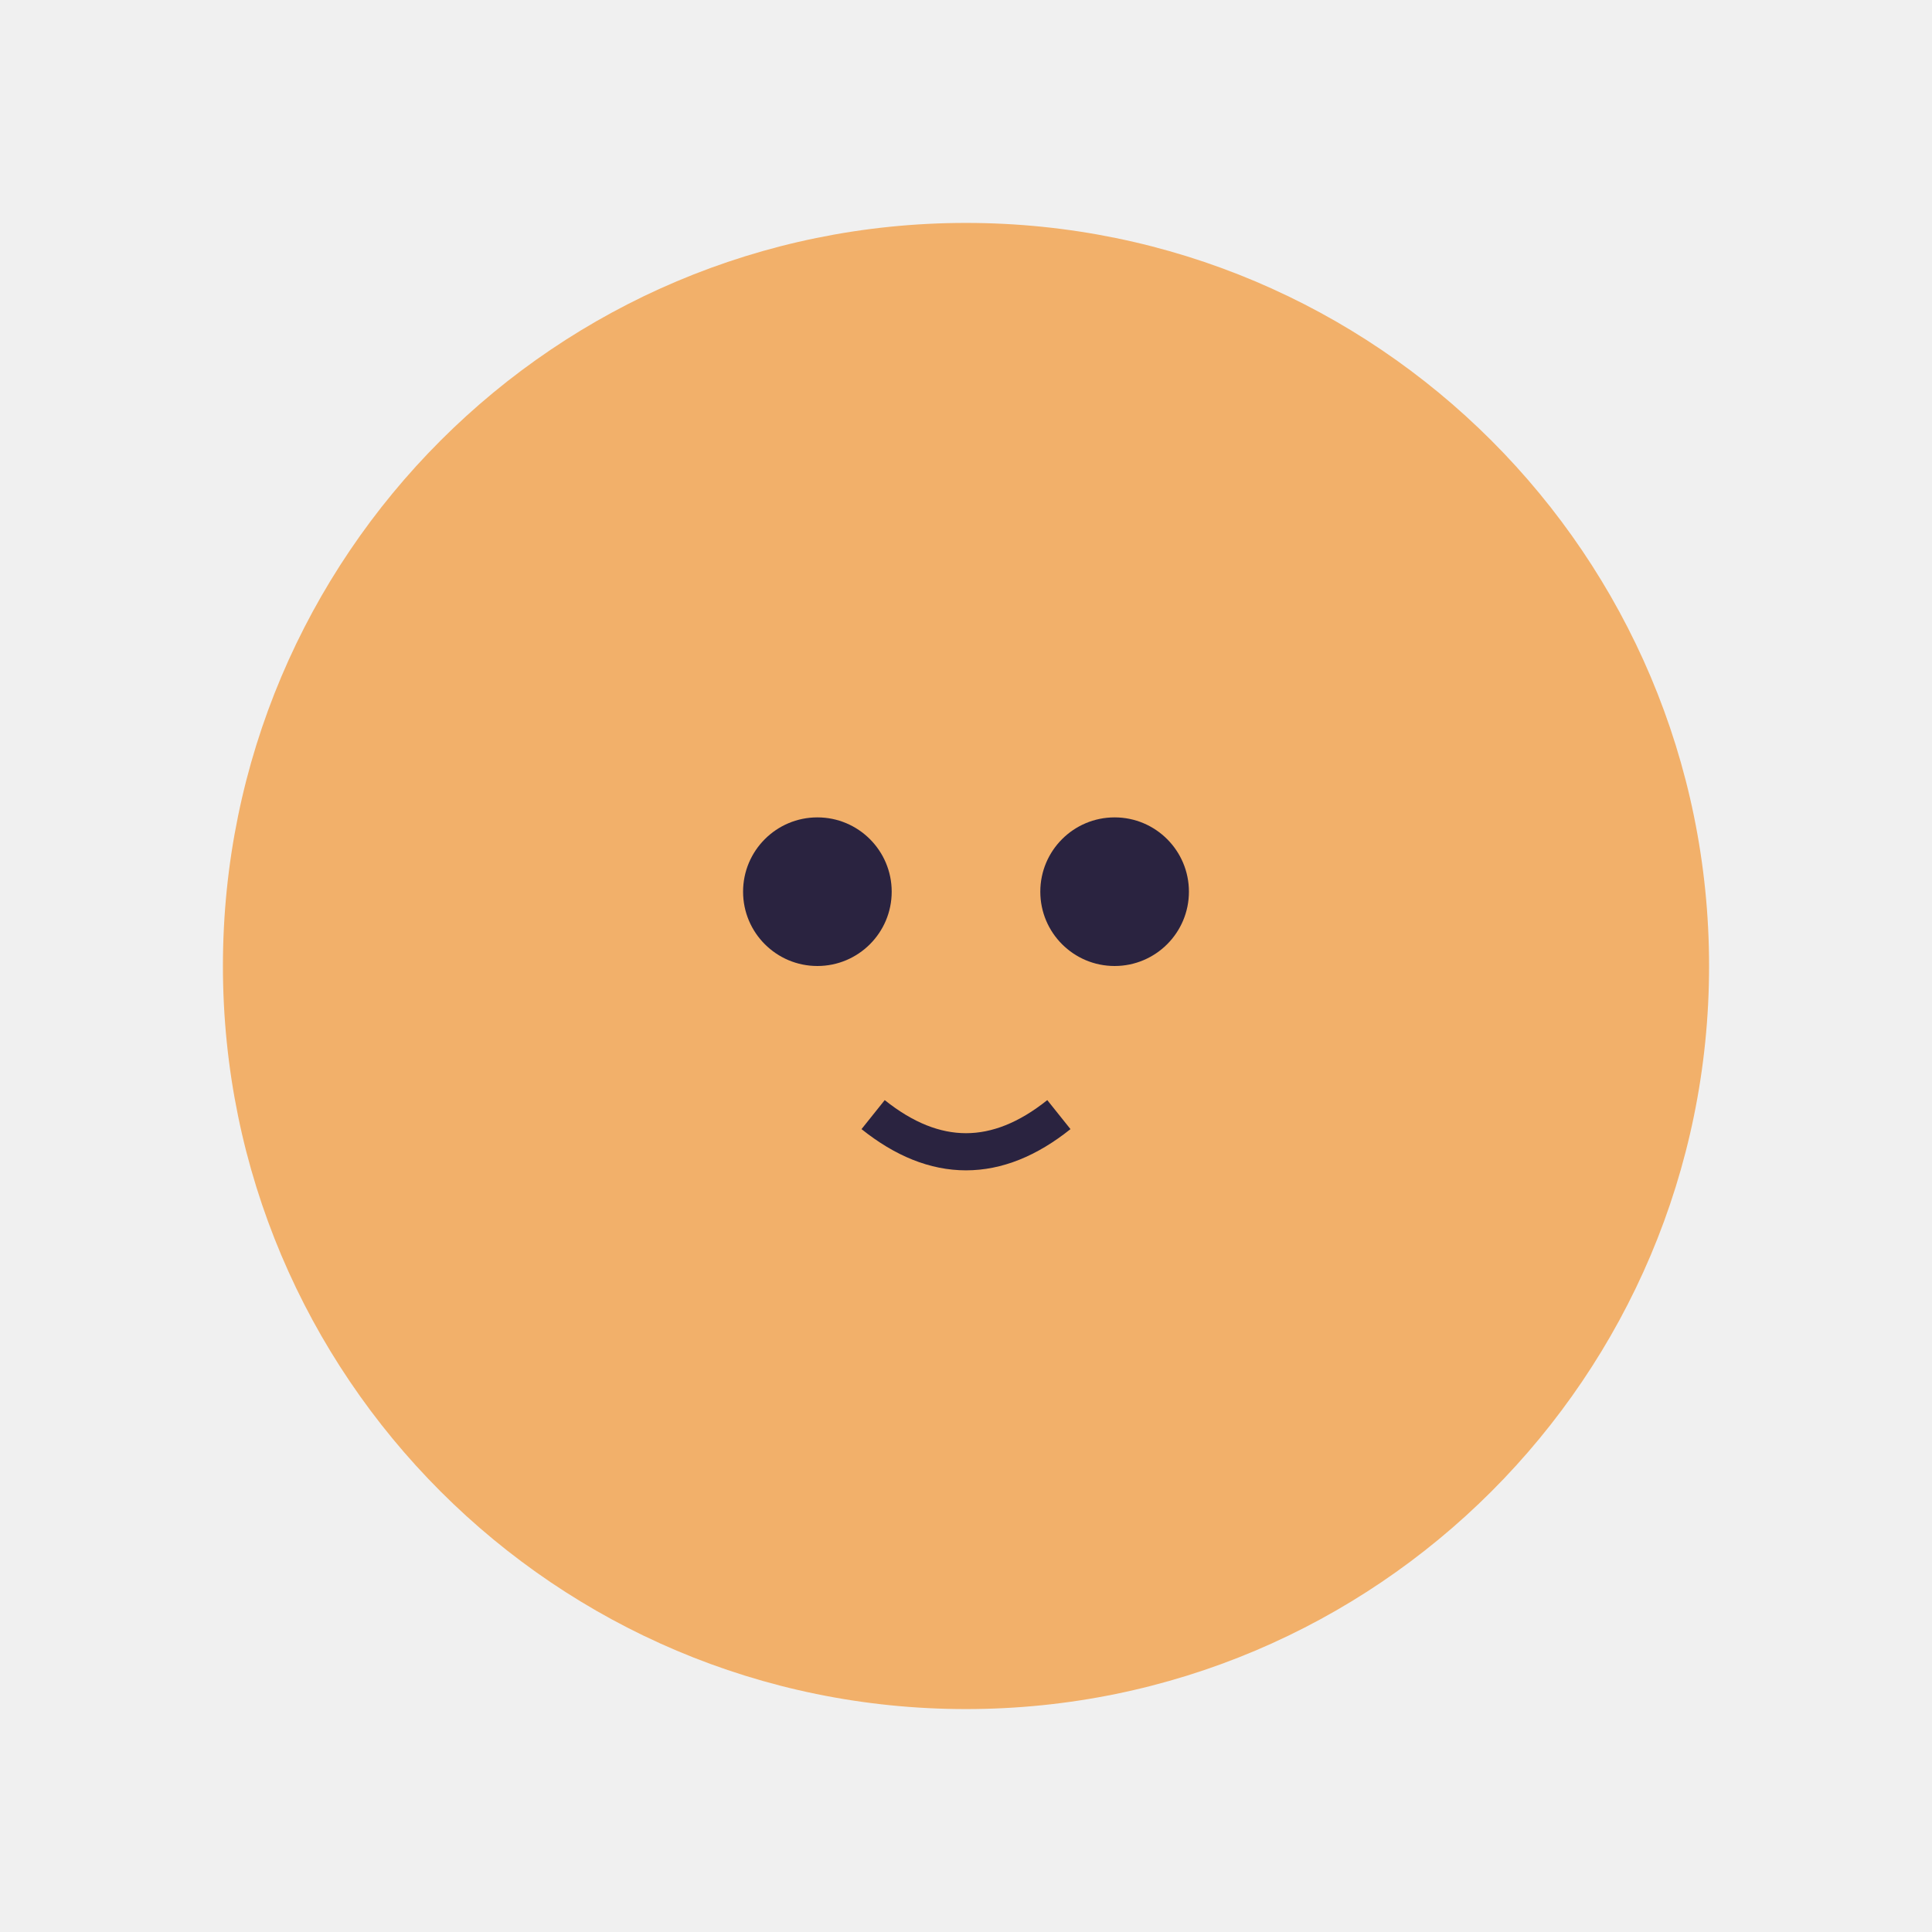
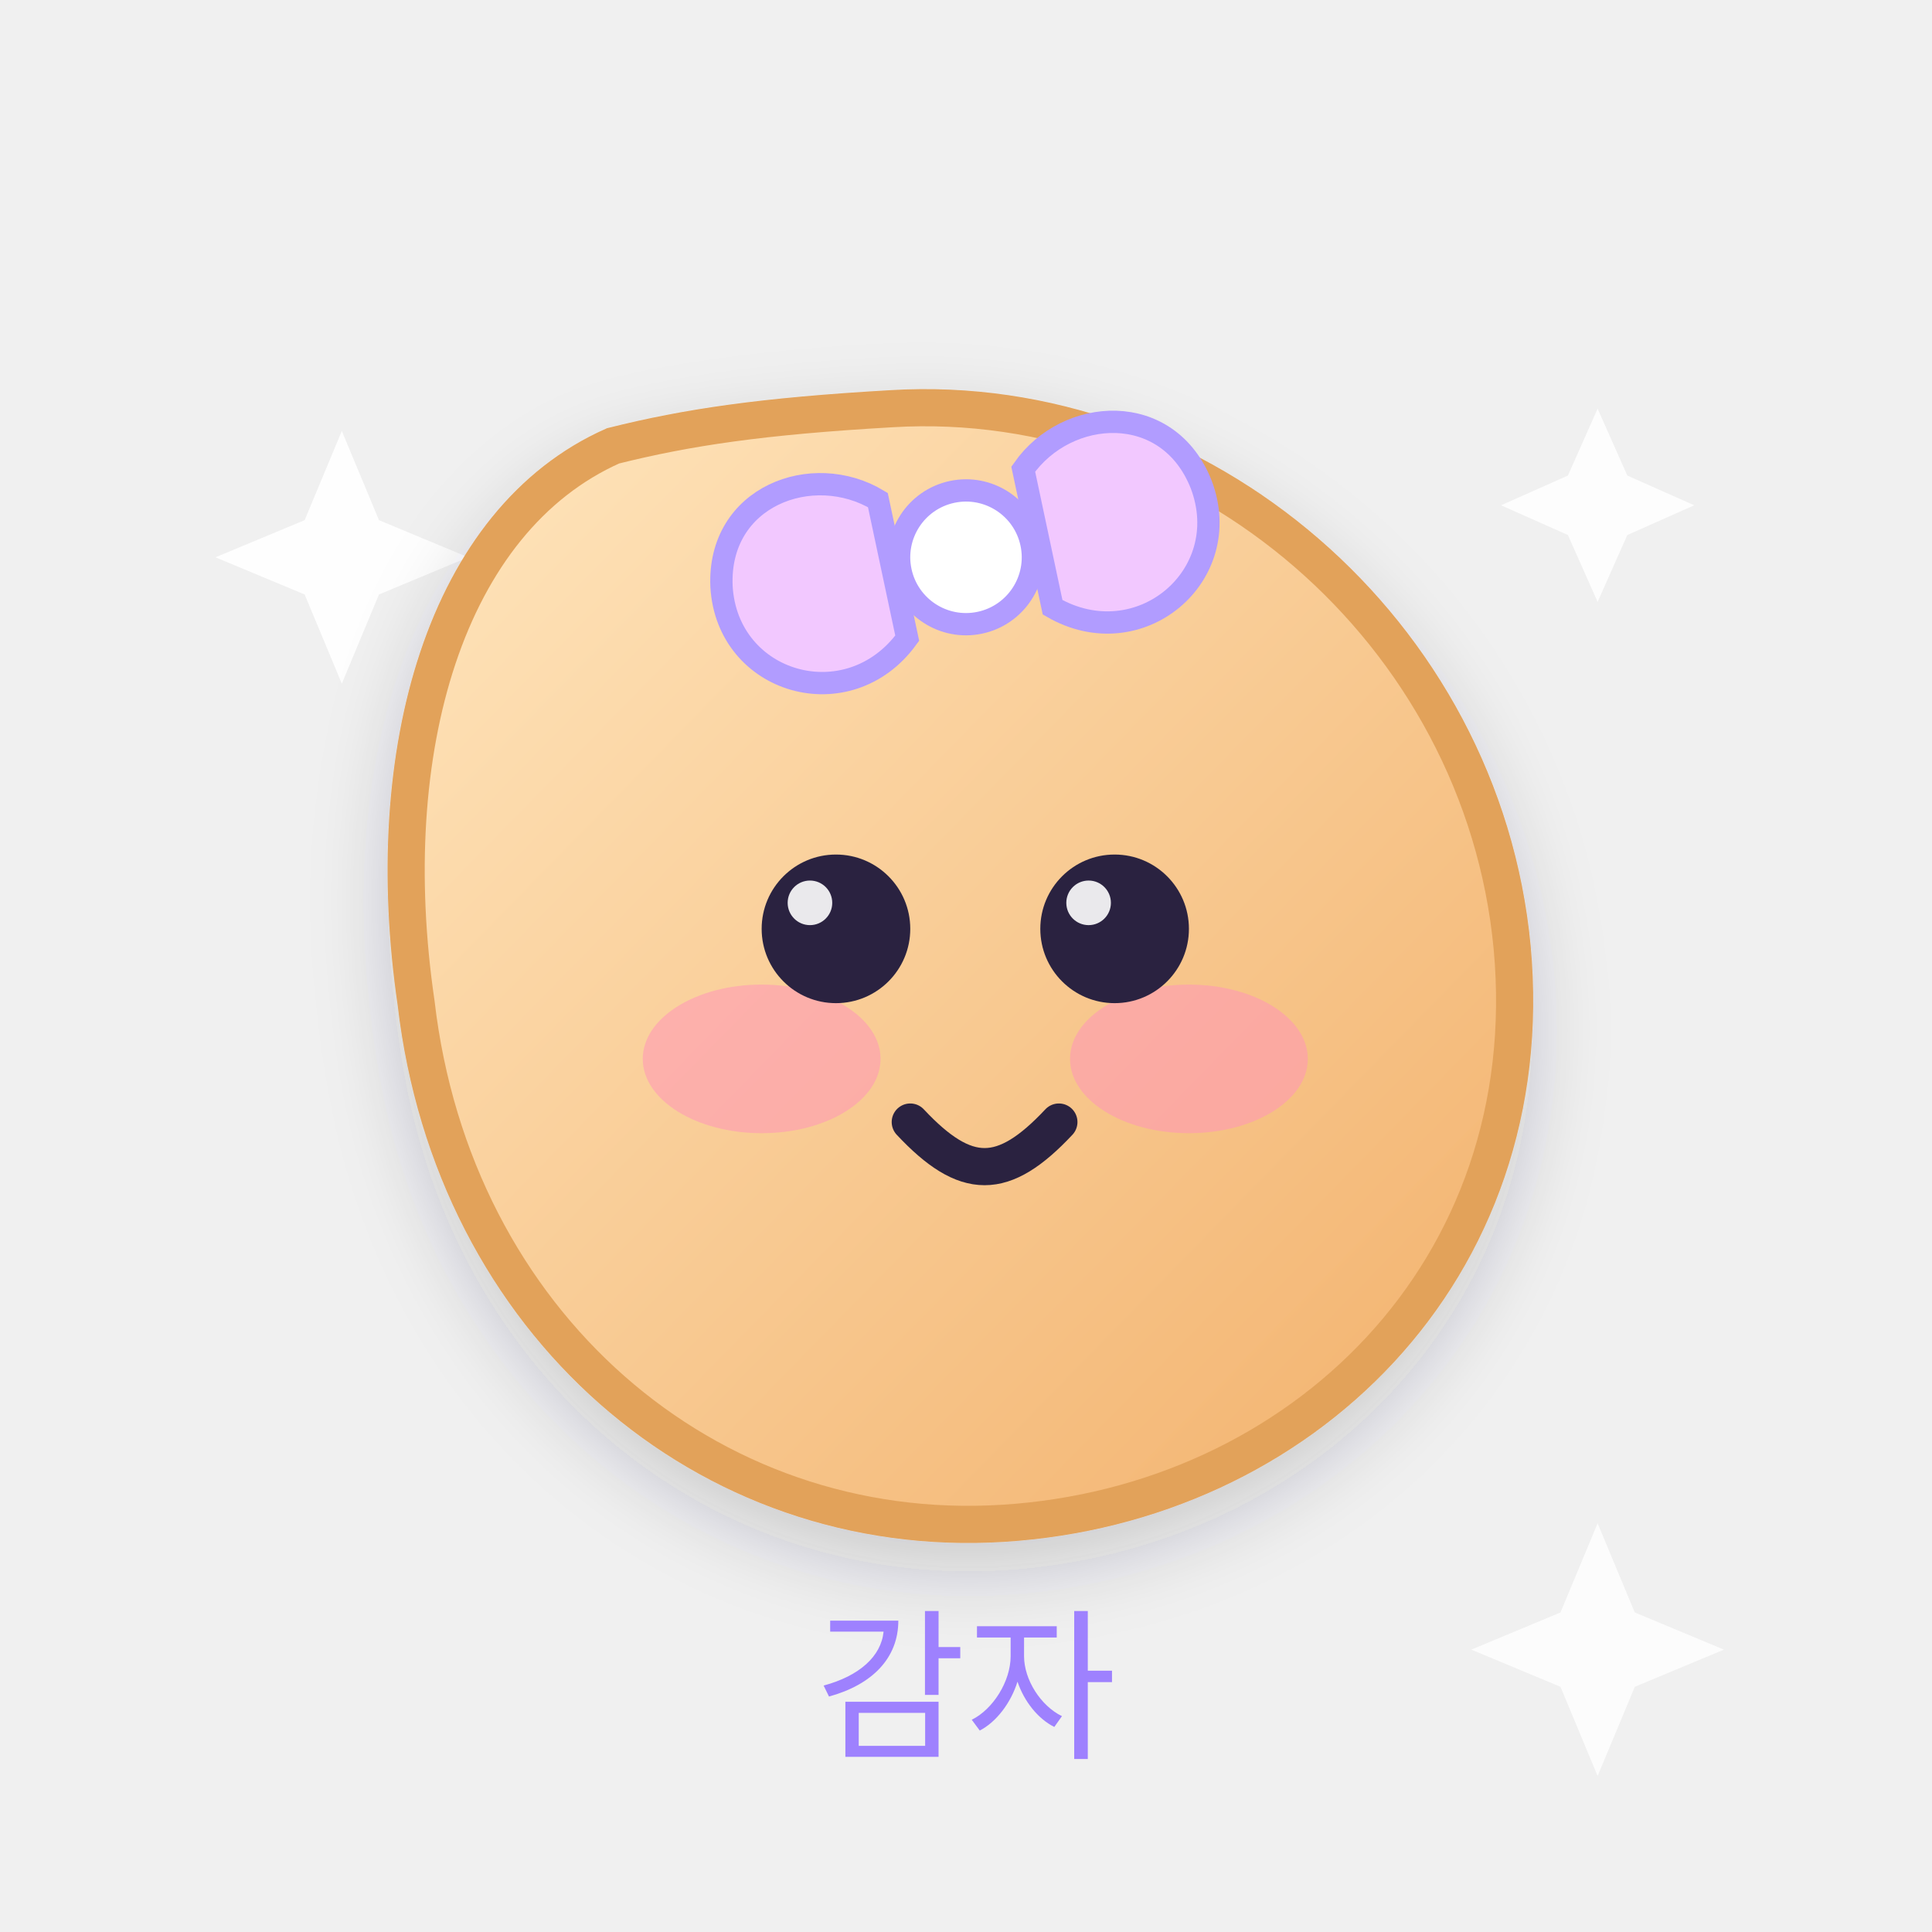
<svg xmlns="http://www.w3.org/2000/svg" width="520" height="520" viewBox="0 0 520 520">
-   <circle cx="260" cy="260" r="200" fill="#f2b06a" />
-   <circle cx="220" cy="240" r="20" fill="#2a2340" />
-   <circle cx="300" cy="240" r="20" fill="#2a2340" />
-   <path d="M235 300 Q260 320 285 300" stroke="#2a2340" stroke-width="10" fill="none" />
+   <defs>
+     <linearGradient id="g" x1="0" x2="1" y1="0" y2="1">
+       <stop offset="0" stop-color="#ffe6be" />
+       <stop offset="1" stop-color="#f2b06a" />
+     </linearGradient>
+     <filter id="shadow" x="-20%" y="-20%" width="140%" height="140%">
+       <feDropShadow dx="0" dy="8" stdDeviation="10" flood-color="#2a2340" flood-opacity="0.18" />
+     </filter>
+   </defs>
+   <g opacity="0.95">
+     <path d="M92 116 l10 24 24 10-24 10-10 24-10-24-24-10 24-10z" fill="#ffffff" />
+     <path d="M430 110 l8 18 18 8-18 8-8 18-8-18-18-8 18-8z" fill="#ffffff" opacity="0.9" />
+     <path d="M430 410 l10 24 24 10-24 10-10 24-10-24-24-10 24-10z" fill="#ffffff" opacity="0.85" />
+   </g>
+   <g filter="url(#shadow)">
+     <path d="M165 120              C120 140, 102 202, 112 270              C122 356, 190 415, 270 410              C350 405, 415 342, 407 255              C399 170, 323 105, 240 110              C205 112, 185 115, 165 120Z" fill="url(#g)" stroke="#e2a25a" stroke-width="10" stroke-linecap="round" />
+     <ellipse cx="205" cy="285" rx="32" ry="20" fill="#ff95b8" opacity="0.55" />
+     <ellipse cx="320" cy="285" rx="32" ry="20" fill="#ff95b8" opacity="0.55" />
+     <circle cx="225" cy="250" r="20" fill="#2a2340" />
+     <circle cx="300" cy="250" r="20" fill="#2a2340" />
+     <circle cx="218" cy="243" r="6" fill="#ffffff" opacity="0.9" />
+     <circle cx="293" cy="243" r="6" fill="#ffffff" opacity="0.9" />
+     <path d="M245 302 C260 318, 270 318, 285 302" fill="none" stroke="#2a2340" stroke-width="10" stroke-linecap="round" />
+   </g>
+   <g transform="translate(260 150) rotate(-12) translate(-260 -150)">
+     <path d="M240 130 C225 116, 198 120, 194 144 C190 170, 220 186, 240 168 Z" fill="#f2c8ff" stroke="#b19cff" stroke-width="6" />
+     <path d="M280 130 C295 116, 322 120, 326 144 C330 170, 300 186, 280 168 Z" fill="#f2c8ff" stroke="#b19cff" stroke-width="6" />
+     <circle cx="260" cy="150" r="18" fill="#ffffff" stroke="#b19cff" stroke-width="6" />
+   </g>
+   <text x="260" y="470" font-size="44" font-family="system-ui, -apple-system, Segoe UI, Roboto, sans-serif" text-anchor="middle" fill="#9a7cff" opacity="0.95">감자</text>
</svg>
